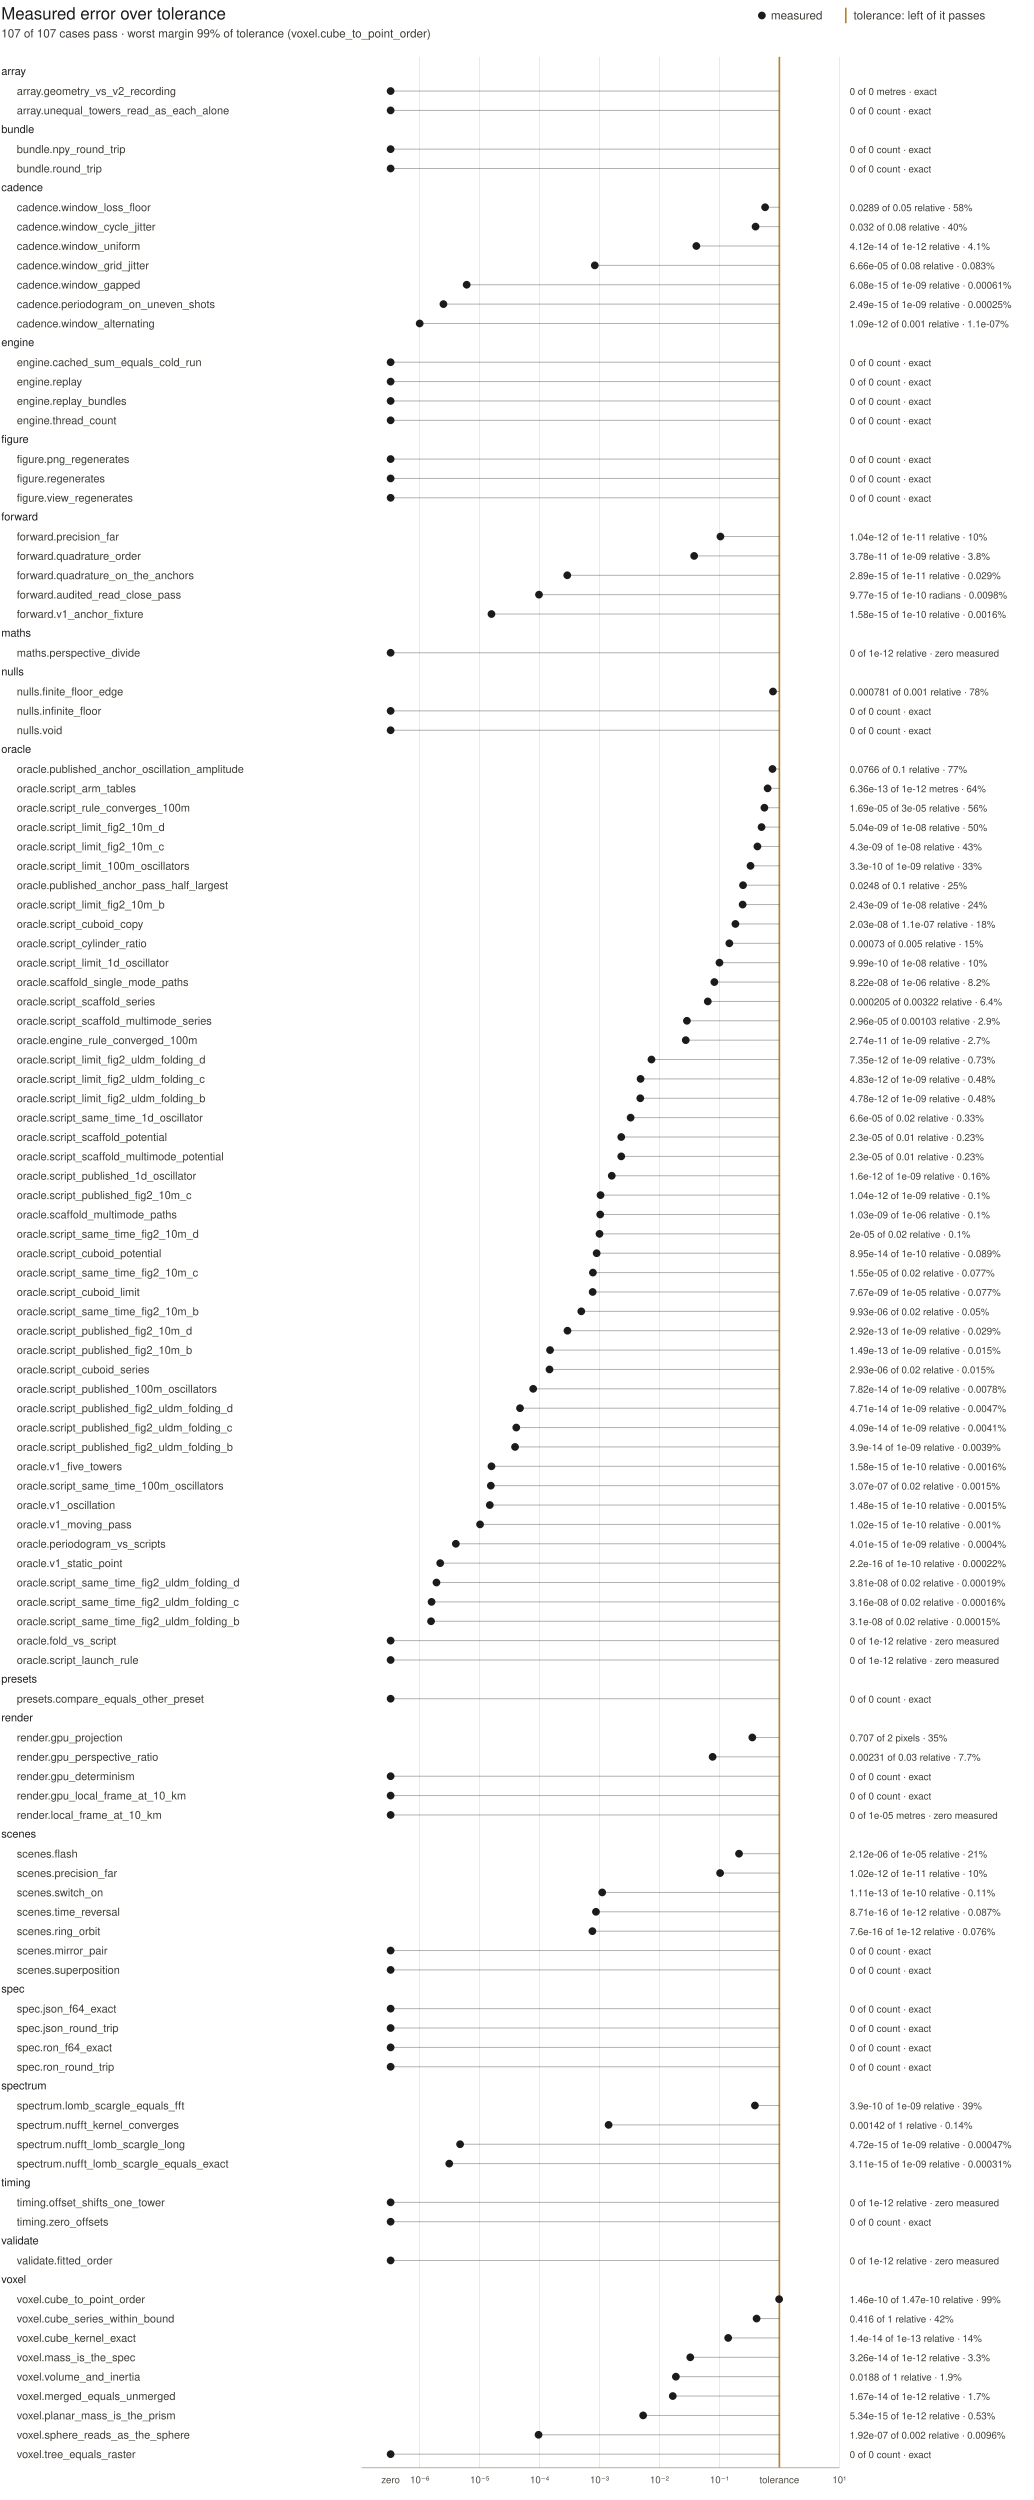
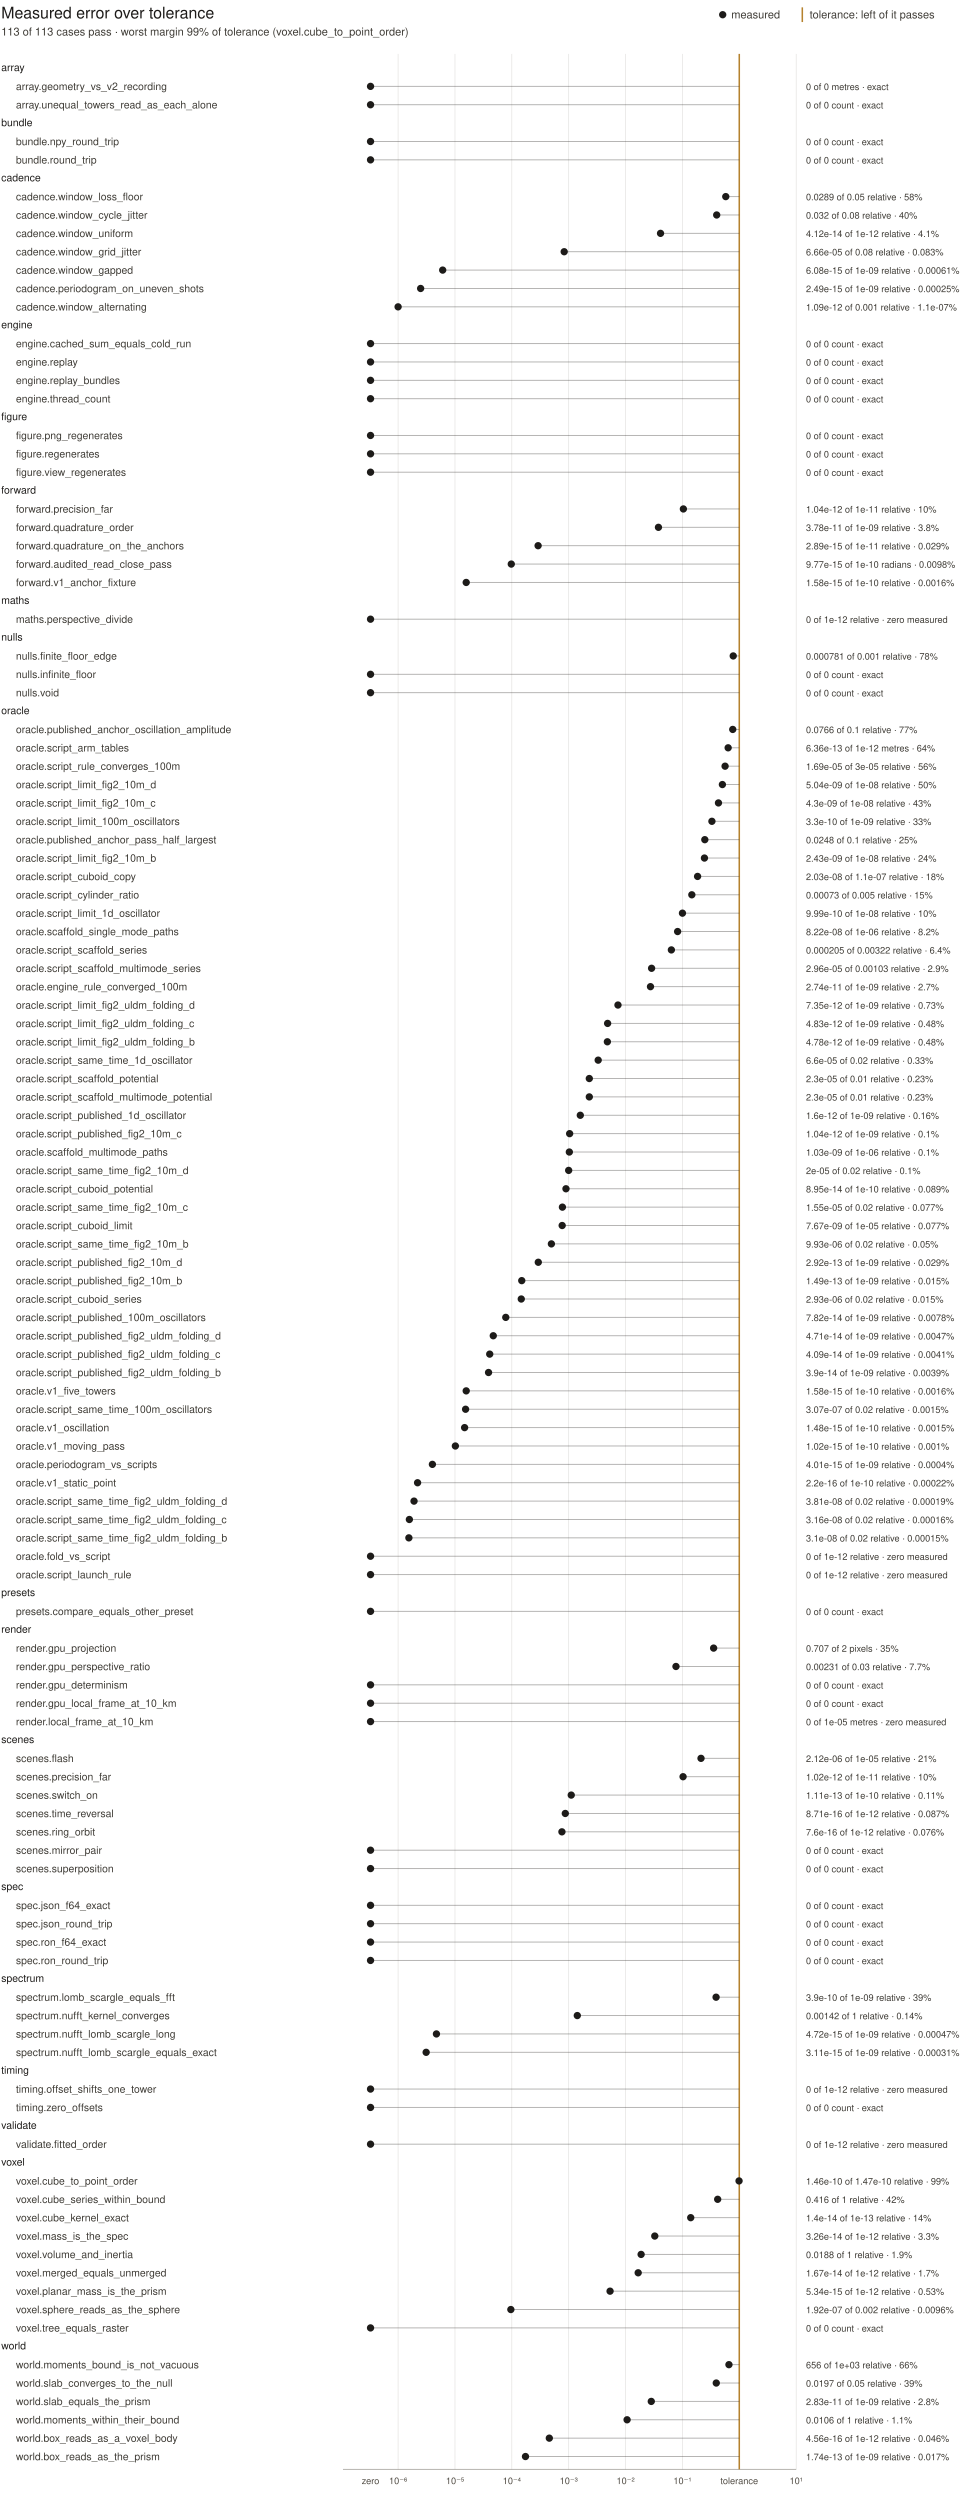
- <svg xmlns="http://www.w3.org/2000/svg" viewBox="0 0 1600 3872" width="1600" height="3872" role="img" aria-label="Each validation case's measured error as a fraction of its tolerance, on a log scale">
+ <svg xmlns="http://www.w3.org/2000/svg" viewBox="0 0 1600 4082" width="1600" height="4082" role="img" aria-label="Each validation case's measured error as a fraction of its tolerance, on a log scale">
  <style>.t{fill:#1d1b19;font-family:'Helvetica Neue',Helvetica,Arial,'Liberation Sans',Arimo,'Nimbus Sans','DejaVu Sans',sans-serif}.m{fill:#3d3a34}.w{fill:#4f4a42}.axis{stroke:#4f4a42;stroke-opacity:0.45;stroke-width:1.5;fill:none}.grid{stroke:#4f4a42;stroke-opacity:0.18;stroke-width:1}.dot{fill:#1d1b19}.ring{fill:none;stroke:#1d1b19;stroke-width:2}.line{stroke:#1d1b19;stroke-width:2;fill:none;stroke-linejoin:round}.thin{stroke:#1d1b19;stroke-opacity:0.35;stroke-width:1.5;fill:none}.tol{stroke:#b5822e;stroke-width:2.5;fill:none}.tolfill{fill:#b5822e}.dash{stroke:#b5822e;stroke-width:2;stroke-dasharray:6 5;fill:none}</style>
  <text class="t" x="2.0" y="30.0" font-size="26" font-weight="500" text-anchor="start">Measured error over tolerance</text>
-   <text class="t m" x="2.0" y="58.0" font-size="18" font-weight="400" text-anchor="start">107 of 107 cases pass · worst margin 99% of tolerance (voxel.cube_to_point_order)</text>
+   <text class="t m" x="2.0" y="58.0" font-size="18" font-weight="400" text-anchor="start">113 of 113 cases pass · worst margin 99% of tolerance (voxel.cube_to_point_order)</text>
  <circle class="dot" cx="1180" cy="24" r="6" />
  <text class="t m" x="1194.0" y="30.0" font-size="18" font-weight="400" text-anchor="start">measured</text>
  <line class="tol" x1="1310" y1="12" x2="1310" y2="36" />
  <text class="t m" x="1322.0" y="30.0" font-size="18" font-weight="400" text-anchor="start">tolerance: left of it passes</text>
-   <line class="grid" x1="650.0" y1="88" x2="650.0" y2="3822" />
-   <text class="t w" x="650.0" y="3846.0" font-size="15" font-weight="400" text-anchor="middle">10⁻⁶</text>
-   <line class="grid" x1="742.9" y1="88" x2="742.9" y2="3822" />
-   <text class="t w" x="742.9" y="3846.0" font-size="15" font-weight="400" text-anchor="middle">10⁻⁵</text>
-   <line class="grid" x1="835.7" y1="88" x2="835.7" y2="3822" />
-   <text class="t w" x="835.7" y="3846.0" font-size="15" font-weight="400" text-anchor="middle">10⁻⁴</text>
-   <line class="grid" x1="928.6" y1="88" x2="928.6" y2="3822" />
-   <text class="t w" x="928.6" y="3846.0" font-size="15" font-weight="400" text-anchor="middle">10⁻³</text>
-   <line class="grid" x1="1021.4" y1="88" x2="1021.4" y2="3822" />
-   <text class="t w" x="1021.4" y="3846.0" font-size="15" font-weight="400" text-anchor="middle">10⁻²</text>
-   <line class="grid" x1="1114.3" y1="88" x2="1114.3" y2="3822" />
-   <text class="t w" x="1114.3" y="3846.0" font-size="15" font-weight="400" text-anchor="middle">10⁻¹</text>
-   <line class="grid" x1="1207.1" y1="88" x2="1207.1" y2="3822" />
-   <text class="t w" x="1207.1" y="3846.0" font-size="15" font-weight="400" text-anchor="middle">tolerance</text>
-   <line class="grid" x1="1300.0" y1="88" x2="1300.0" y2="3822" />
-   <text class="t w" x="1300.0" y="3846.0" font-size="15" font-weight="400" text-anchor="middle">10¹</text>
-   <text class="t w" x="605.0" y="3846.0" font-size="15" font-weight="400" text-anchor="middle">zero</text>
-   <line class="axis" x1="560" y1="3822" x2="1300" y2="3822" />
-   <line class="tol" x1="1207.1" y1="88" x2="1207.1" y2="3822" />
+   <line class="grid" x1="650.0" y1="88" x2="650.0" y2="4032" />
+   <text class="t w" x="650.0" y="4056.0" font-size="15" font-weight="400" text-anchor="middle">10⁻⁶</text>
+   <line class="grid" x1="742.9" y1="88" x2="742.9" y2="4032" />
+   <text class="t w" x="742.9" y="4056.0" font-size="15" font-weight="400" text-anchor="middle">10⁻⁵</text>
+   <line class="grid" x1="835.7" y1="88" x2="835.7" y2="4032" />
+   <text class="t w" x="835.7" y="4056.0" font-size="15" font-weight="400" text-anchor="middle">10⁻⁴</text>
+   <line class="grid" x1="928.6" y1="88" x2="928.6" y2="4032" />
+   <text class="t w" x="928.6" y="4056.0" font-size="15" font-weight="400" text-anchor="middle">10⁻³</text>
+   <line class="grid" x1="1021.4" y1="88" x2="1021.4" y2="4032" />
+   <text class="t w" x="1021.4" y="4056.0" font-size="15" font-weight="400" text-anchor="middle">10⁻²</text>
+   <line class="grid" x1="1114.3" y1="88" x2="1114.3" y2="4032" />
+   <text class="t w" x="1114.3" y="4056.0" font-size="15" font-weight="400" text-anchor="middle">10⁻¹</text>
+   <line class="grid" x1="1207.1" y1="88" x2="1207.1" y2="4032" />
+   <text class="t w" x="1207.1" y="4056.0" font-size="15" font-weight="400" text-anchor="middle">tolerance</text>
+   <line class="grid" x1="1300.0" y1="88" x2="1300.0" y2="4032" />
+   <text class="t w" x="1300.0" y="4056.0" font-size="15" font-weight="400" text-anchor="middle">10¹</text>
+   <text class="t w" x="605.0" y="4056.0" font-size="15" font-weight="400" text-anchor="middle">zero</text>
+   <line class="axis" x1="560" y1="4032" x2="1300" y2="4032" />
+   <line class="tol" x1="1207.1" y1="88" x2="1207.1" y2="4032" />
  <text class="t" x="2.0" y="116.0" font-size="17" font-weight="500" text-anchor="start">array</text>
  <text class="t m" x="26.0" y="147.0" font-size="17" font-weight="400" text-anchor="start">array.geometry_vs_v2_recording</text>
  <line class="thin" x1="605.0" y1="141.0" x2="1207.1" y2="141.0" />
  <circle class="dot" cx="605.0" cy="141.0" r="6" />
  <text class="t m" x="1316.0" y="147.0" font-size="15" font-weight="400" text-anchor="start">0 of 0 metres · exact</text>
  <text class="t m" x="26.0" y="177.0" font-size="17" font-weight="400" text-anchor="start">array.unequal_towers_read_as_each_alone</text>
  <line class="thin" x1="605.0" y1="171.0" x2="1207.1" y2="171.0" />
  <circle class="dot" cx="605.0" cy="171.0" r="6" />
  <text class="t m" x="1316.0" y="177.0" font-size="15" font-weight="400" text-anchor="start">0 of 0 count · exact</text>
  <text class="t" x="2.0" y="206.0" font-size="17" font-weight="500" text-anchor="start">bundle</text>
  <text class="t m" x="26.0" y="237.0" font-size="17" font-weight="400" text-anchor="start">bundle.npy_round_trip</text>
  <line class="thin" x1="605.0" y1="231.0" x2="1207.1" y2="231.0" />
  <circle class="dot" cx="605.0" cy="231.0" r="6" />
  <text class="t m" x="1316.0" y="237.0" font-size="15" font-weight="400" text-anchor="start">0 of 0 count · exact</text>
  <text class="t m" x="26.0" y="267.0" font-size="17" font-weight="400" text-anchor="start">bundle.round_trip</text>
  <line class="thin" x1="605.0" y1="261.0" x2="1207.1" y2="261.0" />
  <circle class="dot" cx="605.0" cy="261.0" r="6" />
  <text class="t m" x="1316.0" y="267.0" font-size="15" font-weight="400" text-anchor="start">0 of 0 count · exact</text>
  <text class="t" x="2.0" y="296.0" font-size="17" font-weight="500" text-anchor="start">cadence</text>
  <text class="t m" x="26.0" y="327.0" font-size="17" font-weight="400" text-anchor="start">cadence.window_loss_floor</text>
  <line class="thin" x1="1185.0" y1="321.0" x2="1207.1" y2="321.0" />
  <circle class="dot" cx="1185.0" cy="321.0" r="6" />
  <text class="t m" x="1316.0" y="327.0" font-size="15" font-weight="400" text-anchor="start">0.0289 of 0.05 relative · 58%</text>
  <text class="t m" x="26.0" y="357.0" font-size="17" font-weight="400" text-anchor="start">cadence.window_cycle_jitter</text>
  <line class="thin" x1="1170.2" y1="351.0" x2="1207.1" y2="351.0" />
  <circle class="dot" cx="1170.2" cy="351.0" r="6" />
  <text class="t m" x="1316.0" y="357.0" font-size="15" font-weight="400" text-anchor="start">0.032 of 0.08 relative · 40%</text>
  <text class="t m" x="26.0" y="387.0" font-size="17" font-weight="400" text-anchor="start">cadence.window_uniform</text>
  <line class="thin" x1="1078.5" y1="381.0" x2="1207.1" y2="381.0" />
  <circle class="dot" cx="1078.5" cy="381.0" r="6" />
  <text class="t m" x="1316.0" y="387.0" font-size="15" font-weight="400" text-anchor="start">4.12e-14 of 1e-12 relative · 4.1%</text>
  <text class="t m" x="26.0" y="417.0" font-size="17" font-weight="400" text-anchor="start">cadence.window_grid_jitter</text>
  <line class="thin" x1="921.2" y1="411.0" x2="1207.1" y2="411.0" />
  <circle class="dot" cx="921.2" cy="411.0" r="6" />
  <text class="t m" x="1316.0" y="417.0" font-size="15" font-weight="400" text-anchor="start">6.66e-05 of 0.08 relative · 0.083%</text>
  <text class="t m" x="26.0" y="447.0" font-size="17" font-weight="400" text-anchor="start">cadence.window_gapped</text>
  <line class="thin" x1="722.8" y1="441.0" x2="1207.1" y2="441.0" />
  <circle class="dot" cx="722.8" cy="441.0" r="6" />
  <text class="t m" x="1316.0" y="447.0" font-size="15" font-weight="400" text-anchor="start">6.08e-15 of 1e-09 relative · 0.00061%</text>
  <text class="t m" x="26.0" y="477.0" font-size="17" font-weight="400" text-anchor="start">cadence.periodogram_on_uneven_shots</text>
  <line class="thin" x1="686.8" y1="471.0" x2="1207.1" y2="471.0" />
  <circle class="dot" cx="686.8" cy="471.0" r="6" />
  <text class="t m" x="1316.0" y="477.0" font-size="15" font-weight="400" text-anchor="start">2.49e-15 of 1e-09 relative · 0.00025%</text>
  <text class="t m" x="26.0" y="507.0" font-size="17" font-weight="400" text-anchor="start">cadence.window_alternating</text>
  <line class="thin" x1="650.0" y1="501.0" x2="1207.1" y2="501.0" />
  <circle class="dot" cx="650.0" cy="501.0" r="6" />
  <text class="t m" x="1316.0" y="507.0" font-size="15" font-weight="400" text-anchor="start">1.09e-12 of 0.001 relative · 1.1e-07%</text>
  <text class="t" x="2.0" y="536.0" font-size="17" font-weight="500" text-anchor="start">engine</text>
  <text class="t m" x="26.0" y="567.0" font-size="17" font-weight="400" text-anchor="start">engine.cached_sum_equals_cold_run</text>
  <line class="thin" x1="605.0" y1="561.0" x2="1207.1" y2="561.0" />
  <circle class="dot" cx="605.0" cy="561.0" r="6" />
  <text class="t m" x="1316.0" y="567.0" font-size="15" font-weight="400" text-anchor="start">0 of 0 count · exact</text>
  <text class="t m" x="26.0" y="597.0" font-size="17" font-weight="400" text-anchor="start">engine.replay</text>
  <line class="thin" x1="605.0" y1="591.0" x2="1207.1" y2="591.0" />
  <circle class="dot" cx="605.0" cy="591.0" r="6" />
  <text class="t m" x="1316.0" y="597.0" font-size="15" font-weight="400" text-anchor="start">0 of 0 count · exact</text>
  <text class="t m" x="26.0" y="627.0" font-size="17" font-weight="400" text-anchor="start">engine.replay_bundles</text>
  <line class="thin" x1="605.0" y1="621.0" x2="1207.1" y2="621.0" />
  <circle class="dot" cx="605.0" cy="621.0" r="6" />
  <text class="t m" x="1316.0" y="627.0" font-size="15" font-weight="400" text-anchor="start">0 of 0 count · exact</text>
  <text class="t m" x="26.0" y="657.0" font-size="17" font-weight="400" text-anchor="start">engine.thread_count</text>
  <line class="thin" x1="605.0" y1="651.0" x2="1207.1" y2="651.0" />
  <circle class="dot" cx="605.0" cy="651.0" r="6" />
  <text class="t m" x="1316.0" y="657.0" font-size="15" font-weight="400" text-anchor="start">0 of 0 count · exact</text>
  <text class="t" x="2.0" y="686.0" font-size="17" font-weight="500" text-anchor="start">figure</text>
  <text class="t m" x="26.0" y="717.0" font-size="17" font-weight="400" text-anchor="start">figure.png_regenerates</text>
  <line class="thin" x1="605.0" y1="711.0" x2="1207.1" y2="711.0" />
  <circle class="dot" cx="605.0" cy="711.0" r="6" />
  <text class="t m" x="1316.0" y="717.0" font-size="15" font-weight="400" text-anchor="start">0 of 0 count · exact</text>
  <text class="t m" x="26.0" y="747.0" font-size="17" font-weight="400" text-anchor="start">figure.regenerates</text>
  <line class="thin" x1="605.0" y1="741.0" x2="1207.1" y2="741.0" />
  <circle class="dot" cx="605.0" cy="741.0" r="6" />
  <text class="t m" x="1316.0" y="747.0" font-size="15" font-weight="400" text-anchor="start">0 of 0 count · exact</text>
  <text class="t m" x="26.0" y="777.0" font-size="17" font-weight="400" text-anchor="start">figure.view_regenerates</text>
  <line class="thin" x1="605.0" y1="771.0" x2="1207.1" y2="771.0" />
  <circle class="dot" cx="605.0" cy="771.0" r="6" />
  <text class="t m" x="1316.0" y="777.0" font-size="15" font-weight="400" text-anchor="start">0 of 0 count · exact</text>
  <text class="t" x="2.0" y="806.0" font-size="17" font-weight="500" text-anchor="start">forward</text>
  <text class="t m" x="26.0" y="837.0" font-size="17" font-weight="400" text-anchor="start">forward.precision_far</text>
  <line class="thin" x1="1115.8" y1="831.0" x2="1207.1" y2="831.0" />
  <circle class="dot" cx="1115.8" cy="831.0" r="6" />
  <text class="t m" x="1316.0" y="837.0" font-size="15" font-weight="400" text-anchor="start">1.04e-12 of 1e-11 relative · 10%</text>
  <text class="t m" x="26.0" y="867.0" font-size="17" font-weight="400" text-anchor="start">forward.quadrature_order</text>
  <line class="thin" x1="1075.1" y1="861.0" x2="1207.1" y2="861.0" />
  <circle class="dot" cx="1075.1" cy="861.0" r="6" />
  <text class="t m" x="1316.0" y="867.0" font-size="15" font-weight="400" text-anchor="start">3.78e-11 of 1e-09 relative · 3.8%</text>
  <text class="t m" x="26.0" y="897.0" font-size="17" font-weight="400" text-anchor="start">forward.quadrature_on_the_anchors</text>
  <line class="thin" x1="878.6" y1="891.0" x2="1207.1" y2="891.0" />
  <circle class="dot" cx="878.6" cy="891.0" r="6" />
  <text class="t m" x="1316.0" y="897.0" font-size="15" font-weight="400" text-anchor="start">2.89e-15 of 1e-11 relative · 0.029%</text>
  <text class="t m" x="26.0" y="927.0" font-size="17" font-weight="400" text-anchor="start">forward.audited_read_close_pass</text>
  <line class="thin" x1="834.8" y1="921.0" x2="1207.1" y2="921.0" />
  <circle class="dot" cx="834.8" cy="921.0" r="6" />
  <text class="t m" x="1316.0" y="927.0" font-size="15" font-weight="400" text-anchor="start">9.77e-15 of 1e-10 radians · 0.0098%</text>
  <text class="t m" x="26.0" y="957.0" font-size="17" font-weight="400" text-anchor="start">forward.v1_anchor_fixture</text>
  <line class="thin" x1="761.2" y1="951.0" x2="1207.1" y2="951.0" />
  <circle class="dot" cx="761.2" cy="951.0" r="6" />
  <text class="t m" x="1316.0" y="957.0" font-size="15" font-weight="400" text-anchor="start">1.58e-15 of 1e-10 relative · 0.0016%</text>
  <text class="t" x="2.0" y="986.0" font-size="17" font-weight="500" text-anchor="start">maths</text>
  <text class="t m" x="26.0" y="1017.0" font-size="17" font-weight="400" text-anchor="start">maths.perspective_divide</text>
  <line class="thin" x1="605.0" y1="1011.0" x2="1207.1" y2="1011.0" />
  <circle class="dot" cx="605.0" cy="1011.0" r="6" />
  <text class="t m" x="1316.0" y="1017.0" font-size="15" font-weight="400" text-anchor="start">0 of 1e-12 relative · zero measured</text>
  <text class="t" x="2.0" y="1046.0" font-size="17" font-weight="500" text-anchor="start">nulls</text>
  <text class="t m" x="26.0" y="1077.0" font-size="17" font-weight="400" text-anchor="start">nulls.finite_floor_edge</text>
  <line class="thin" x1="1197.2" y1="1071.0" x2="1207.1" y2="1071.0" />
  <circle class="dot" cx="1197.2" cy="1071.0" r="6" />
  <text class="t m" x="1316.0" y="1077.0" font-size="15" font-weight="400" text-anchor="start">0.000781 of 0.001 relative · 78%</text>
  <text class="t m" x="26.0" y="1107.0" font-size="17" font-weight="400" text-anchor="start">nulls.infinite_floor</text>
  <line class="thin" x1="605.0" y1="1101.0" x2="1207.1" y2="1101.0" />
  <circle class="dot" cx="605.0" cy="1101.0" r="6" />
  <text class="t m" x="1316.0" y="1107.0" font-size="15" font-weight="400" text-anchor="start">0 of 0 count · exact</text>
  <text class="t m" x="26.0" y="1137.0" font-size="17" font-weight="400" text-anchor="start">nulls.void</text>
  <line class="thin" x1="605.0" y1="1131.0" x2="1207.1" y2="1131.0" />
  <circle class="dot" cx="605.0" cy="1131.0" r="6" />
  <text class="t m" x="1316.0" y="1137.0" font-size="15" font-weight="400" text-anchor="start">0 of 0 count · exact</text>
  <text class="t" x="2.0" y="1166.0" font-size="17" font-weight="500" text-anchor="start">oracle</text>
  <text class="t m" x="26.0" y="1197.0" font-size="17" font-weight="400" text-anchor="start">oracle.published_anchor_oscillation_amplitude</text>
  <line class="thin" x1="1196.4" y1="1191.0" x2="1207.1" y2="1191.0" />
  <circle class="dot" cx="1196.4" cy="1191.0" r="6" />
  <text class="t m" x="1316.0" y="1197.0" font-size="15" font-weight="400" text-anchor="start">0.0766 of 0.1 relative · 77%</text>
  <text class="t m" x="26.0" y="1227.0" font-size="17" font-weight="400" text-anchor="start">oracle.script_arm_tables</text>
  <line class="thin" x1="1188.9" y1="1221.0" x2="1207.1" y2="1221.0" />
  <circle class="dot" cx="1188.9" cy="1221.0" r="6" />
  <text class="t m" x="1316.0" y="1227.0" font-size="15" font-weight="400" text-anchor="start">6.36e-13 of 1e-12 metres · 64%</text>
  <text class="t m" x="26.0" y="1257.0" font-size="17" font-weight="400" text-anchor="start">oracle.script_rule_converges_100m</text>
  <line class="thin" x1="1183.9" y1="1251.0" x2="1207.1" y2="1251.0" />
  <circle class="dot" cx="1183.9" cy="1251.0" r="6" />
  <text class="t m" x="1316.0" y="1257.0" font-size="15" font-weight="400" text-anchor="start">1.69e-05 of 3e-05 relative · 56%</text>
  <text class="t m" x="26.0" y="1287.0" font-size="17" font-weight="400" text-anchor="start">oracle.script_limit_fig2_10m_d</text>
  <line class="thin" x1="1179.5" y1="1281.0" x2="1207.1" y2="1281.0" />
  <circle class="dot" cx="1179.5" cy="1281.0" r="6" />
  <text class="t m" x="1316.0" y="1287.0" font-size="15" font-weight="400" text-anchor="start">5.04e-09 of 1e-08 relative · 50%</text>
  <text class="t m" x="26.0" y="1317.0" font-size="17" font-weight="400" text-anchor="start">oracle.script_limit_fig2_10m_c</text>
  <line class="thin" x1="1173.1" y1="1311.0" x2="1207.1" y2="1311.0" />
  <circle class="dot" cx="1173.1" cy="1311.0" r="6" />
  <text class="t m" x="1316.0" y="1317.0" font-size="15" font-weight="400" text-anchor="start">4.3e-09 of 1e-08 relative · 43%</text>
  <text class="t m" x="26.0" y="1347.0" font-size="17" font-weight="400" text-anchor="start">oracle.script_limit_100m_oscillators</text>
  <line class="thin" x1="1162.4" y1="1341.0" x2="1207.1" y2="1341.0" />
  <circle class="dot" cx="1162.4" cy="1341.0" r="6" />
  <text class="t m" x="1316.0" y="1347.0" font-size="15" font-weight="400" text-anchor="start">3.3e-10 of 1e-09 relative · 33%</text>
  <text class="t m" x="26.0" y="1377.0" font-size="17" font-weight="400" text-anchor="start">oracle.published_anchor_pass_half_largest</text>
  <line class="thin" x1="1150.8" y1="1371.0" x2="1207.1" y2="1371.0" />
  <circle class="dot" cx="1150.8" cy="1371.0" r="6" />
  <text class="t m" x="1316.0" y="1377.0" font-size="15" font-weight="400" text-anchor="start">0.0248 of 0.1 relative · 25%</text>
  <text class="t m" x="26.0" y="1407.0" font-size="17" font-weight="400" text-anchor="start">oracle.script_limit_fig2_10m_b</text>
  <line class="thin" x1="1150.2" y1="1401.0" x2="1207.1" y2="1401.0" />
  <circle class="dot" cx="1150.2" cy="1401.0" r="6" />
  <text class="t m" x="1316.0" y="1407.0" font-size="15" font-weight="400" text-anchor="start">2.43e-09 of 1e-08 relative · 24%</text>
  <text class="t m" x="26.0" y="1437.0" font-size="17" font-weight="400" text-anchor="start">oracle.script_cuboid_copy</text>
  <line class="thin" x1="1139.0" y1="1431.0" x2="1207.1" y2="1431.0" />
  <circle class="dot" cx="1139.0" cy="1431.0" r="6" />
  <text class="t m" x="1316.0" y="1437.0" font-size="15" font-weight="400" text-anchor="start">2.03e-08 of 1.1e-07 relative · 18%</text>
  <text class="t m" x="26.0" y="1467.0" font-size="17" font-weight="400" text-anchor="start">oracle.script_cylinder_ratio</text>
  <line class="thin" x1="1129.6" y1="1461.0" x2="1207.1" y2="1461.0" />
  <circle class="dot" cx="1129.6" cy="1461.0" r="6" />
  <text class="t m" x="1316.0" y="1467.0" font-size="15" font-weight="400" text-anchor="start">0.00073 of 0.005 relative · 15%</text>
  <text class="t m" x="26.0" y="1497.0" font-size="17" font-weight="400" text-anchor="start">oracle.script_limit_1d_oscillator</text>
  <line class="thin" x1="1114.3" y1="1491.0" x2="1207.1" y2="1491.0" />
  <circle class="dot" cx="1114.3" cy="1491.0" r="6" />
  <text class="t m" x="1316.0" y="1497.0" font-size="15" font-weight="400" text-anchor="start">9.99e-10 of 1e-08 relative · 10%</text>
  <text class="t m" x="26.0" y="1527.0" font-size="17" font-weight="400" text-anchor="start">oracle.scaffold_single_mode_paths</text>
  <line class="thin" x1="1106.4" y1="1521.0" x2="1207.1" y2="1521.0" />
  <circle class="dot" cx="1106.4" cy="1521.0" r="6" />
  <text class="t m" x="1316.0" y="1527.0" font-size="15" font-weight="400" text-anchor="start">8.22e-08 of 1e-06 relative · 8.2%</text>
  <text class="t m" x="26.0" y="1557.0" font-size="17" font-weight="400" text-anchor="start">oracle.script_scaffold_series</text>
  <line class="thin" x1="1096.2" y1="1551.0" x2="1207.1" y2="1551.0" />
  <circle class="dot" cx="1096.2" cy="1551.0" r="6" />
  <text class="t m" x="1316.0" y="1557.0" font-size="15" font-weight="400" text-anchor="start">0.000205 of 0.00322 relative · 6.4%</text>
  <text class="t m" x="26.0" y="1587.0" font-size="17" font-weight="400" text-anchor="start">oracle.script_scaffold_multimode_series</text>
  <line class="thin" x1="1063.9" y1="1581.0" x2="1207.1" y2="1581.0" />
  <circle class="dot" cx="1063.9" cy="1581.0" r="6" />
  <text class="t m" x="1316.0" y="1587.0" font-size="15" font-weight="400" text-anchor="start">2.96e-05 of 0.00103 relative · 2.9%</text>
  <text class="t m" x="26.0" y="1617.0" font-size="17" font-weight="400" text-anchor="start">oracle.engine_rule_converged_100m</text>
  <line class="thin" x1="1062.1" y1="1611.0" x2="1207.1" y2="1611.0" />
  <circle class="dot" cx="1062.1" cy="1611.0" r="6" />
  <text class="t m" x="1316.0" y="1617.0" font-size="15" font-weight="400" text-anchor="start">2.74e-11 of 1e-09 relative · 2.7%</text>
  <text class="t m" x="26.0" y="1647.0" font-size="17" font-weight="400" text-anchor="start">oracle.script_limit_fig2_uldm_folding_d</text>
  <line class="thin" x1="1009.0" y1="1641.0" x2="1207.1" y2="1641.0" />
  <circle class="dot" cx="1009.0" cy="1641.0" r="6" />
  <text class="t m" x="1316.0" y="1647.0" font-size="15" font-weight="400" text-anchor="start">7.35e-12 of 1e-09 relative · 0.73%</text>
  <text class="t m" x="26.0" y="1677.0" font-size="17" font-weight="400" text-anchor="start">oracle.script_limit_fig2_uldm_folding_c</text>
  <line class="thin" x1="992.1" y1="1671.0" x2="1207.1" y2="1671.0" />
  <circle class="dot" cx="992.1" cy="1671.0" r="6" />
  <text class="t m" x="1316.0" y="1677.0" font-size="15" font-weight="400" text-anchor="start">4.83e-12 of 1e-09 relative · 0.48%</text>
  <text class="t m" x="26.0" y="1707.0" font-size="17" font-weight="400" text-anchor="start">oracle.script_limit_fig2_uldm_folding_b</text>
  <line class="thin" x1="991.7" y1="1701.0" x2="1207.1" y2="1701.0" />
  <circle class="dot" cx="991.7" cy="1701.0" r="6" />
  <text class="t m" x="1316.0" y="1707.0" font-size="15" font-weight="400" text-anchor="start">4.78e-12 of 1e-09 relative · 0.48%</text>
  <text class="t m" x="26.0" y="1737.0" font-size="17" font-weight="400" text-anchor="start">oracle.script_same_time_1d_oscillator</text>
  <line class="thin" x1="976.7" y1="1731.0" x2="1207.1" y2="1731.0" />
  <circle class="dot" cx="976.7" cy="1731.0" r="6" />
  <text class="t m" x="1316.0" y="1737.0" font-size="15" font-weight="400" text-anchor="start">6.6e-05 of 0.02 relative · 0.33%</text>
  <text class="t m" x="26.0" y="1767.0" font-size="17" font-weight="400" text-anchor="start">oracle.script_scaffold_potential</text>
  <line class="thin" x1="962.2" y1="1761.0" x2="1207.1" y2="1761.0" />
  <circle class="dot" cx="962.2" cy="1761.0" r="6" />
  <text class="t m" x="1316.0" y="1767.0" font-size="15" font-weight="400" text-anchor="start">2.3e-05 of 0.01 relative · 0.23%</text>
  <text class="t m" x="26.0" y="1797.0" font-size="17" font-weight="400" text-anchor="start">oracle.script_scaffold_multimode_potential</text>
  <line class="thin" x1="962.2" y1="1791.0" x2="1207.1" y2="1791.0" />
  <circle class="dot" cx="962.2" cy="1791.0" r="6" />
  <text class="t m" x="1316.0" y="1797.0" font-size="15" font-weight="400" text-anchor="start">2.3e-05 of 0.01 relative · 0.23%</text>
  <text class="t m" x="26.0" y="1827.0" font-size="17" font-weight="400" text-anchor="start">oracle.script_published_1d_oscillator</text>
  <line class="thin" x1="947.5" y1="1821.0" x2="1207.1" y2="1821.0" />
  <circle class="dot" cx="947.5" cy="1821.0" r="6" />
  <text class="t m" x="1316.0" y="1827.0" font-size="15" font-weight="400" text-anchor="start">1.6e-12 of 1e-09 relative · 0.16%</text>
  <text class="t m" x="26.0" y="1857.0" font-size="17" font-weight="400" text-anchor="start">oracle.script_published_fig2_10m_c</text>
  <line class="thin" x1="930.1" y1="1851.0" x2="1207.1" y2="1851.0" />
  <circle class="dot" cx="930.1" cy="1851.0" r="6" />
  <text class="t m" x="1316.0" y="1857.0" font-size="15" font-weight="400" text-anchor="start">1.04e-12 of 1e-09 relative · 0.1%</text>
  <text class="t m" x="26.0" y="1887.0" font-size="17" font-weight="400" text-anchor="start">oracle.scaffold_multimode_paths</text>
  <line class="thin" x1="929.6" y1="1881.0" x2="1207.1" y2="1881.0" />
  <circle class="dot" cx="929.6" cy="1881.0" r="6" />
  <text class="t m" x="1316.0" y="1887.0" font-size="15" font-weight="400" text-anchor="start">1.03e-09 of 1e-06 relative · 0.1%</text>
  <text class="t m" x="26.0" y="1917.0" font-size="17" font-weight="400" text-anchor="start">oracle.script_same_time_fig2_10m_d</text>
  <line class="thin" x1="928.5" y1="1911.0" x2="1207.1" y2="1911.0" />
  <circle class="dot" cx="928.5" cy="1911.0" r="6" />
  <text class="t m" x="1316.0" y="1917.0" font-size="15" font-weight="400" text-anchor="start">2e-05 of 0.02 relative · 0.1%</text>
  <text class="t m" x="26.0" y="1947.0" font-size="17" font-weight="400" text-anchor="start">oracle.script_cuboid_potential</text>
  <line class="thin" x1="924.1" y1="1941.0" x2="1207.1" y2="1941.0" />
  <circle class="dot" cx="924.1" cy="1941.0" r="6" />
  <text class="t m" x="1316.0" y="1947.0" font-size="15" font-weight="400" text-anchor="start">8.95e-14 of 1e-10 relative · 0.089%</text>
  <text class="t m" x="26.0" y="1977.0" font-size="17" font-weight="400" text-anchor="start">oracle.script_same_time_fig2_10m_c</text>
  <line class="thin" x1="918.3" y1="1971.0" x2="1207.1" y2="1971.0" />
  <circle class="dot" cx="918.3" cy="1971.0" r="6" />
  <text class="t m" x="1316.0" y="1977.0" font-size="15" font-weight="400" text-anchor="start">1.55e-05 of 0.02 relative · 0.077%</text>
  <text class="t m" x="26.0" y="2007.0" font-size="17" font-weight="400" text-anchor="start">oracle.script_cuboid_limit</text>
  <line class="thin" x1="917.9" y1="2001.0" x2="1207.1" y2="2001.0" />
  <circle class="dot" cx="917.9" cy="2001.0" r="6" />
  <text class="t m" x="1316.0" y="2007.0" font-size="15" font-weight="400" text-anchor="start">7.67e-09 of 1e-05 relative · 0.077%</text>
  <text class="t m" x="26.0" y="2037.0" font-size="17" font-weight="400" text-anchor="start">oracle.script_same_time_fig2_10m_b</text>
  <line class="thin" x1="900.3" y1="2031.0" x2="1207.1" y2="2031.0" />
  <circle class="dot" cx="900.3" cy="2031.0" r="6" />
  <text class="t m" x="1316.0" y="2037.0" font-size="15" font-weight="400" text-anchor="start">9.93e-06 of 0.02 relative · 0.05%</text>
  <text class="t m" x="26.0" y="2067.0" font-size="17" font-weight="400" text-anchor="start">oracle.script_published_fig2_10m_d</text>
  <line class="thin" x1="878.9" y1="2061.0" x2="1207.1" y2="2061.0" />
  <circle class="dot" cx="878.9" cy="2061.0" r="6" />
  <text class="t m" x="1316.0" y="2067.0" font-size="15" font-weight="400" text-anchor="start">2.92e-13 of 1e-09 relative · 0.029%</text>
  <text class="t m" x="26.0" y="2097.0" font-size="17" font-weight="400" text-anchor="start">oracle.script_published_fig2_10m_b</text>
  <line class="thin" x1="851.9" y1="2091.0" x2="1207.1" y2="2091.0" />
  <circle class="dot" cx="851.9" cy="2091.0" r="6" />
  <text class="t m" x="1316.0" y="2097.0" font-size="15" font-weight="400" text-anchor="start">1.49e-13 of 1e-09 relative · 0.015%</text>
  <text class="t m" x="26.0" y="2127.0" font-size="17" font-weight="400" text-anchor="start">oracle.script_cuboid_series</text>
  <line class="thin" x1="851.1" y1="2121.0" x2="1207.1" y2="2121.0" />
  <circle class="dot" cx="851.1" cy="2121.0" r="6" />
  <text class="t m" x="1316.0" y="2127.0" font-size="15" font-weight="400" text-anchor="start">2.93e-06 of 0.02 relative · 0.015%</text>
  <text class="t m" x="26.0" y="2157.0" font-size="17" font-weight="400" text-anchor="start">oracle.script_published_100m_oscillators</text>
  <line class="thin" x1="825.8" y1="2151.0" x2="1207.1" y2="2151.0" />
  <circle class="dot" cx="825.8" cy="2151.0" r="6" />
  <text class="t m" x="1316.0" y="2157.0" font-size="15" font-weight="400" text-anchor="start">7.82e-14 of 1e-09 relative · 0.0078%</text>
  <text class="t m" x="26.0" y="2187.0" font-size="17" font-weight="400" text-anchor="start">oracle.script_published_fig2_uldm_folding_d</text>
  <line class="thin" x1="805.4" y1="2181.0" x2="1207.1" y2="2181.0" />
  <circle class="dot" cx="805.4" cy="2181.0" r="6" />
  <text class="t m" x="1316.0" y="2187.0" font-size="15" font-weight="400" text-anchor="start">4.71e-14 of 1e-09 relative · 0.0047%</text>
  <text class="t m" x="26.0" y="2217.0" font-size="17" font-weight="400" text-anchor="start">oracle.script_published_fig2_uldm_folding_c</text>
  <line class="thin" x1="799.6" y1="2211.0" x2="1207.1" y2="2211.0" />
  <circle class="dot" cx="799.6" cy="2211.0" r="6" />
  <text class="t m" x="1316.0" y="2217.0" font-size="15" font-weight="400" text-anchor="start">4.09e-14 of 1e-09 relative · 0.0041%</text>
  <text class="t m" x="26.0" y="2247.0" font-size="17" font-weight="400" text-anchor="start">oracle.script_published_fig2_uldm_folding_b</text>
  <line class="thin" x1="797.7" y1="2241.0" x2="1207.1" y2="2241.0" />
  <circle class="dot" cx="797.7" cy="2241.0" r="6" />
  <text class="t m" x="1316.0" y="2247.0" font-size="15" font-weight="400" text-anchor="start">3.9e-14 of 1e-09 relative · 0.0039%</text>
  <text class="t m" x="26.0" y="2277.0" font-size="17" font-weight="400" text-anchor="start">oracle.v1_five_towers</text>
  <line class="thin" x1="761.2" y1="2271.0" x2="1207.1" y2="2271.0" />
  <circle class="dot" cx="761.2" cy="2271.0" r="6" />
  <text class="t m" x="1316.0" y="2277.0" font-size="15" font-weight="400" text-anchor="start">1.58e-15 of 1e-10 relative · 0.0016%</text>
  <text class="t m" x="26.0" y="2307.0" font-size="17" font-weight="400" text-anchor="start">oracle.script_same_time_100m_oscillators</text>
  <line class="thin" x1="760.2" y1="2301.0" x2="1207.1" y2="2301.0" />
  <circle class="dot" cx="760.2" cy="2301.0" r="6" />
  <text class="t m" x="1316.0" y="2307.0" font-size="15" font-weight="400" text-anchor="start">3.07e-07 of 0.02 relative · 0.0015%</text>
  <text class="t m" x="26.0" y="2337.0" font-size="17" font-weight="400" text-anchor="start">oracle.v1_oscillation</text>
  <line class="thin" x1="758.6" y1="2331.0" x2="1207.1" y2="2331.0" />
  <circle class="dot" cx="758.6" cy="2331.0" r="6" />
  <text class="t m" x="1316.0" y="2337.0" font-size="15" font-weight="400" text-anchor="start">1.48e-15 of 1e-10 relative · 0.0015%</text>
  <text class="t m" x="26.0" y="2367.0" font-size="17" font-weight="400" text-anchor="start">oracle.v1_moving_pass</text>
  <line class="thin" x1="743.5" y1="2361.0" x2="1207.1" y2="2361.0" />
  <circle class="dot" cx="743.5" cy="2361.0" r="6" />
  <text class="t m" x="1316.0" y="2367.0" font-size="15" font-weight="400" text-anchor="start">1.02e-15 of 1e-10 relative · 0.001%</text>
  <text class="t m" x="26.0" y="2397.0" font-size="17" font-weight="400" text-anchor="start">oracle.periodogram_vs_scripts</text>
  <line class="thin" x1="706.0" y1="2391.0" x2="1207.1" y2="2391.0" />
  <circle class="dot" cx="706.0" cy="2391.0" r="6" />
  <text class="t m" x="1316.0" y="2397.0" font-size="15" font-weight="400" text-anchor="start">4.01e-15 of 1e-09 relative · 0.0004%</text>
  <text class="t m" x="26.0" y="2427.0" font-size="17" font-weight="400" text-anchor="start">oracle.v1_static_point</text>
  <line class="thin" x1="681.8" y1="2421.0" x2="1207.1" y2="2421.0" />
  <circle class="dot" cx="681.8" cy="2421.0" r="6" />
  <text class="t m" x="1316.0" y="2427.0" font-size="15" font-weight="400" text-anchor="start">2.2e-16 of 1e-10 relative · 0.00022%</text>
  <text class="t m" x="26.0" y="2457.0" font-size="17" font-weight="400" text-anchor="start">oracle.script_same_time_fig2_uldm_folding_d</text>
  <line class="thin" x1="676.0" y1="2451.0" x2="1207.1" y2="2451.0" />
  <circle class="dot" cx="676.0" cy="2451.0" r="6" />
  <text class="t m" x="1316.0" y="2457.0" font-size="15" font-weight="400" text-anchor="start">3.81e-08 of 0.02 relative · 0.00019%</text>
  <text class="t m" x="26.0" y="2487.0" font-size="17" font-weight="400" text-anchor="start">oracle.script_same_time_fig2_uldm_folding_c</text>
  <line class="thin" x1="668.4" y1="2481.0" x2="1207.1" y2="2481.0" />
  <circle class="dot" cx="668.4" cy="2481.0" r="6" />
  <text class="t m" x="1316.0" y="2487.0" font-size="15" font-weight="400" text-anchor="start">3.16e-08 of 0.02 relative · 0.00016%</text>
  <text class="t m" x="26.0" y="2517.0" font-size="17" font-weight="400" text-anchor="start">oracle.script_same_time_fig2_uldm_folding_b</text>
  <line class="thin" x1="667.6" y1="2511.0" x2="1207.1" y2="2511.0" />
  <circle class="dot" cx="667.6" cy="2511.0" r="6" />
  <text class="t m" x="1316.0" y="2517.0" font-size="15" font-weight="400" text-anchor="start">3.1e-08 of 0.02 relative · 0.00015%</text>
  <text class="t m" x="26.0" y="2547.0" font-size="17" font-weight="400" text-anchor="start">oracle.fold_vs_script</text>
  <line class="thin" x1="605.0" y1="2541.0" x2="1207.1" y2="2541.0" />
  <circle class="dot" cx="605.0" cy="2541.0" r="6" />
  <text class="t m" x="1316.0" y="2547.0" font-size="15" font-weight="400" text-anchor="start">0 of 1e-12 relative · zero measured</text>
  <text class="t m" x="26.0" y="2577.0" font-size="17" font-weight="400" text-anchor="start">oracle.script_launch_rule</text>
  <line class="thin" x1="605.0" y1="2571.0" x2="1207.1" y2="2571.0" />
  <circle class="dot" cx="605.0" cy="2571.0" r="6" />
  <text class="t m" x="1316.0" y="2577.0" font-size="15" font-weight="400" text-anchor="start">0 of 1e-12 relative · zero measured</text>
  <text class="t" x="2.0" y="2606.0" font-size="17" font-weight="500" text-anchor="start">presets</text>
  <text class="t m" x="26.0" y="2637.0" font-size="17" font-weight="400" text-anchor="start">presets.compare_equals_other_preset</text>
  <line class="thin" x1="605.0" y1="2631.0" x2="1207.1" y2="2631.0" />
  <circle class="dot" cx="605.0" cy="2631.0" r="6" />
  <text class="t m" x="1316.0" y="2637.0" font-size="15" font-weight="400" text-anchor="start">0 of 0 count · exact</text>
  <text class="t" x="2.0" y="2666.0" font-size="17" font-weight="500" text-anchor="start">render</text>
  <text class="t m" x="26.0" y="2697.0" font-size="17" font-weight="400" text-anchor="start">render.gpu_projection</text>
  <line class="thin" x1="1165.2" y1="2691.0" x2="1207.1" y2="2691.0" />
  <circle class="dot" cx="1165.2" cy="2691.0" r="6" />
  <text class="t m" x="1316.0" y="2697.0" font-size="15" font-weight="400" text-anchor="start">0.707 of 2 pixels · 35%</text>
  <text class="t m" x="26.0" y="2727.0" font-size="17" font-weight="400" text-anchor="start">render.gpu_perspective_ratio</text>
  <line class="thin" x1="1103.7" y1="2721.0" x2="1207.1" y2="2721.0" />
  <circle class="dot" cx="1103.7" cy="2721.0" r="6" />
  <text class="t m" x="1316.0" y="2727.0" font-size="15" font-weight="400" text-anchor="start">0.00231 of 0.03 relative · 7.7%</text>
  <text class="t m" x="26.0" y="2757.0" font-size="17" font-weight="400" text-anchor="start">render.gpu_determinism</text>
  <line class="thin" x1="605.0" y1="2751.0" x2="1207.1" y2="2751.0" />
  <circle class="dot" cx="605.0" cy="2751.0" r="6" />
  <text class="t m" x="1316.0" y="2757.0" font-size="15" font-weight="400" text-anchor="start">0 of 0 count · exact</text>
  <text class="t m" x="26.0" y="2787.0" font-size="17" font-weight="400" text-anchor="start">render.gpu_local_frame_at_10_km</text>
  <line class="thin" x1="605.0" y1="2781.0" x2="1207.1" y2="2781.0" />
  <circle class="dot" cx="605.0" cy="2781.0" r="6" />
  <text class="t m" x="1316.0" y="2787.0" font-size="15" font-weight="400" text-anchor="start">0 of 0 count · exact</text>
  <text class="t m" x="26.0" y="2817.0" font-size="17" font-weight="400" text-anchor="start">render.local_frame_at_10_km</text>
  <line class="thin" x1="605.0" y1="2811.0" x2="1207.1" y2="2811.0" />
  <circle class="dot" cx="605.0" cy="2811.0" r="6" />
  <text class="t m" x="1316.0" y="2817.0" font-size="15" font-weight="400" text-anchor="start">0 of 1e-05 metres · zero measured</text>
  <text class="t" x="2.0" y="2846.0" font-size="17" font-weight="500" text-anchor="start">scenes</text>
  <text class="t m" x="26.0" y="2877.0" font-size="17" font-weight="400" text-anchor="start">scenes.flash</text>
  <line class="thin" x1="1144.6" y1="2871.0" x2="1207.1" y2="2871.0" />
  <circle class="dot" cx="1144.6" cy="2871.0" r="6" />
  <text class="t m" x="1316.0" y="2877.0" font-size="15" font-weight="400" text-anchor="start">2.12e-06 of 1e-05 relative · 21%</text>
  <text class="t m" x="26.0" y="2907.0" font-size="17" font-weight="400" text-anchor="start">scenes.precision_far</text>
  <line class="thin" x1="1115.3" y1="2901.0" x2="1207.1" y2="2901.0" />
  <circle class="dot" cx="1115.3" cy="2901.0" r="6" />
  <text class="t m" x="1316.0" y="2907.0" font-size="15" font-weight="400" text-anchor="start">1.02e-12 of 1e-11 relative · 10%</text>
  <text class="t m" x="26.0" y="2937.0" font-size="17" font-weight="400" text-anchor="start">scenes.switch_on</text>
  <line class="thin" x1="932.7" y1="2931.0" x2="1207.1" y2="2931.0" />
  <circle class="dot" cx="932.7" cy="2931.0" r="6" />
  <text class="t m" x="1316.0" y="2937.0" font-size="15" font-weight="400" text-anchor="start">1.11e-13 of 1e-10 relative · 0.11%</text>
  <text class="t m" x="26.0" y="2967.0" font-size="17" font-weight="400" text-anchor="start">scenes.time_reversal</text>
  <line class="thin" x1="923.0" y1="2961.0" x2="1207.1" y2="2961.0" />
  <circle class="dot" cx="923.0" cy="2961.0" r="6" />
  <text class="t m" x="1316.0" y="2967.0" font-size="15" font-weight="400" text-anchor="start">8.71e-16 of 1e-12 relative · 0.087%</text>
  <text class="t m" x="26.0" y="2997.0" font-size="17" font-weight="400" text-anchor="start">scenes.ring_orbit</text>
  <line class="thin" x1="917.5" y1="2991.0" x2="1207.1" y2="2991.0" />
  <circle class="dot" cx="917.5" cy="2991.0" r="6" />
  <text class="t m" x="1316.0" y="2997.0" font-size="15" font-weight="400" text-anchor="start">7.6e-16 of 1e-12 relative · 0.076%</text>
  <text class="t m" x="26.0" y="3027.0" font-size="17" font-weight="400" text-anchor="start">scenes.mirror_pair</text>
  <line class="thin" x1="605.0" y1="3021.0" x2="1207.1" y2="3021.0" />
  <circle class="dot" cx="605.0" cy="3021.0" r="6" />
  <text class="t m" x="1316.0" y="3027.0" font-size="15" font-weight="400" text-anchor="start">0 of 0 count · exact</text>
  <text class="t m" x="26.0" y="3057.0" font-size="17" font-weight="400" text-anchor="start">scenes.superposition</text>
  <line class="thin" x1="605.0" y1="3051.0" x2="1207.1" y2="3051.0" />
  <circle class="dot" cx="605.0" cy="3051.0" r="6" />
  <text class="t m" x="1316.0" y="3057.0" font-size="15" font-weight="400" text-anchor="start">0 of 0 count · exact</text>
  <text class="t" x="2.0" y="3086.0" font-size="17" font-weight="500" text-anchor="start">spec</text>
  <text class="t m" x="26.0" y="3117.0" font-size="17" font-weight="400" text-anchor="start">spec.json_f64_exact</text>
  <line class="thin" x1="605.0" y1="3111.0" x2="1207.1" y2="3111.0" />
  <circle class="dot" cx="605.0" cy="3111.0" r="6" />
  <text class="t m" x="1316.0" y="3117.0" font-size="15" font-weight="400" text-anchor="start">0 of 0 count · exact</text>
  <text class="t m" x="26.0" y="3147.0" font-size="17" font-weight="400" text-anchor="start">spec.json_round_trip</text>
  <line class="thin" x1="605.0" y1="3141.0" x2="1207.1" y2="3141.0" />
  <circle class="dot" cx="605.0" cy="3141.0" r="6" />
  <text class="t m" x="1316.0" y="3147.0" font-size="15" font-weight="400" text-anchor="start">0 of 0 count · exact</text>
  <text class="t m" x="26.0" y="3177.0" font-size="17" font-weight="400" text-anchor="start">spec.ron_f64_exact</text>
  <line class="thin" x1="605.0" y1="3171.0" x2="1207.1" y2="3171.0" />
  <circle class="dot" cx="605.0" cy="3171.0" r="6" />
  <text class="t m" x="1316.0" y="3177.0" font-size="15" font-weight="400" text-anchor="start">0 of 0 count · exact</text>
  <text class="t m" x="26.0" y="3207.0" font-size="17" font-weight="400" text-anchor="start">spec.ron_round_trip</text>
  <line class="thin" x1="605.0" y1="3201.0" x2="1207.1" y2="3201.0" />
  <circle class="dot" cx="605.0" cy="3201.0" r="6" />
  <text class="t m" x="1316.0" y="3207.0" font-size="15" font-weight="400" text-anchor="start">0 of 0 count · exact</text>
  <text class="t" x="2.0" y="3236.0" font-size="17" font-weight="500" text-anchor="start">spectrum</text>
  <text class="t m" x="26.0" y="3267.0" font-size="17" font-weight="400" text-anchor="start">spectrum.lomb_scargle_equals_fft</text>
  <line class="thin" x1="1169.2" y1="3261.0" x2="1207.1" y2="3261.0" />
  <circle class="dot" cx="1169.2" cy="3261.0" r="6" />
  <text class="t m" x="1316.0" y="3267.0" font-size="15" font-weight="400" text-anchor="start">3.9e-10 of 1e-09 relative · 39%</text>
  <text class="t m" x="26.0" y="3297.0" font-size="17" font-weight="400" text-anchor="start">spectrum.nufft_kernel_converges</text>
  <line class="thin" x1="942.6" y1="3291.0" x2="1207.1" y2="3291.0" />
  <circle class="dot" cx="942.6" cy="3291.0" r="6" />
  <text class="t m" x="1316.0" y="3297.0" font-size="15" font-weight="400" text-anchor="start">0.00142 of 1 relative · 0.14%</text>
  <text class="t m" x="26.0" y="3327.0" font-size="17" font-weight="400" text-anchor="start">spectrum.nufft_lomb_scargle_long</text>
  <line class="thin" x1="712.6" y1="3321.0" x2="1207.1" y2="3321.0" />
  <circle class="dot" cx="712.6" cy="3321.0" r="6" />
  <text class="t m" x="1316.0" y="3327.0" font-size="15" font-weight="400" text-anchor="start">4.72e-15 of 1e-09 relative · 0.00047%</text>
  <text class="t m" x="26.0" y="3357.0" font-size="17" font-weight="400" text-anchor="start">spectrum.nufft_lomb_scargle_equals_exact</text>
  <line class="thin" x1="695.8" y1="3351.0" x2="1207.1" y2="3351.0" />
  <circle class="dot" cx="695.8" cy="3351.0" r="6" />
  <text class="t m" x="1316.0" y="3357.0" font-size="15" font-weight="400" text-anchor="start">3.11e-15 of 1e-09 relative · 0.00031%</text>
  <text class="t" x="2.0" y="3386.0" font-size="17" font-weight="500" text-anchor="start">timing</text>
  <text class="t m" x="26.0" y="3417.0" font-size="17" font-weight="400" text-anchor="start">timing.offset_shifts_one_tower</text>
  <line class="thin" x1="605.0" y1="3411.0" x2="1207.1" y2="3411.0" />
  <circle class="dot" cx="605.0" cy="3411.0" r="6" />
  <text class="t m" x="1316.0" y="3417.0" font-size="15" font-weight="400" text-anchor="start">0 of 1e-12 relative · zero measured</text>
  <text class="t m" x="26.0" y="3447.0" font-size="17" font-weight="400" text-anchor="start">timing.zero_offsets</text>
  <line class="thin" x1="605.0" y1="3441.0" x2="1207.1" y2="3441.0" />
  <circle class="dot" cx="605.0" cy="3441.0" r="6" />
  <text class="t m" x="1316.0" y="3447.0" font-size="15" font-weight="400" text-anchor="start">0 of 0 count · exact</text>
  <text class="t" x="2.0" y="3476.0" font-size="17" font-weight="500" text-anchor="start">validate</text>
  <text class="t m" x="26.0" y="3507.0" font-size="17" font-weight="400" text-anchor="start">validate.fitted_order</text>
  <line class="thin" x1="605.0" y1="3501.0" x2="1207.1" y2="3501.0" />
  <circle class="dot" cx="605.0" cy="3501.0" r="6" />
  <text class="t m" x="1316.0" y="3507.0" font-size="15" font-weight="400" text-anchor="start">0 of 1e-12 relative · zero measured</text>
  <text class="t" x="2.0" y="3536.0" font-size="17" font-weight="500" text-anchor="start">voxel</text>
  <text class="t m" x="26.0" y="3567.0" font-size="17" font-weight="400" text-anchor="start">voxel.cube_to_point_order</text>
  <line class="thin" x1="1206.7" y1="3561.0" x2="1207.1" y2="3561.0" />
  <circle class="dot" cx="1206.7" cy="3561.0" r="6" />
  <text class="t m" x="1316.0" y="3567.0" font-size="15" font-weight="400" text-anchor="start">1.46e-10 of 1.47e-10 relative · 99%</text>
  <text class="t m" x="26.0" y="3597.0" font-size="17" font-weight="400" text-anchor="start">voxel.cube_series_within_bound</text>
  <line class="thin" x1="1171.8" y1="3591.0" x2="1207.1" y2="3591.0" />
  <circle class="dot" cx="1171.8" cy="3591.0" r="6" />
  <text class="t m" x="1316.0" y="3597.0" font-size="15" font-weight="400" text-anchor="start">0.416 of 1 relative · 42%</text>
  <text class="t m" x="26.0" y="3627.0" font-size="17" font-weight="400" text-anchor="start">voxel.cube_kernel_exact</text>
  <line class="thin" x1="1127.8" y1="3621.0" x2="1207.1" y2="3621.0" />
  <circle class="dot" cx="1127.8" cy="3621.0" r="6" />
  <text class="t m" x="1316.0" y="3627.0" font-size="15" font-weight="400" text-anchor="start">1.4e-14 of 1e-13 relative · 14%</text>
  <text class="t m" x="26.0" y="3657.0" font-size="17" font-weight="400" text-anchor="start">voxel.mass_is_the_spec</text>
  <line class="thin" x1="1069.1" y1="3651.0" x2="1207.1" y2="3651.0" />
  <circle class="dot" cx="1069.1" cy="3651.0" r="6" />
  <text class="t m" x="1316.0" y="3657.0" font-size="15" font-weight="400" text-anchor="start">3.26e-14 of 1e-12 relative · 3.3%</text>
  <text class="t m" x="26.0" y="3687.0" font-size="17" font-weight="400" text-anchor="start">voxel.volume_and_inertia</text>
  <line class="thin" x1="1046.8" y1="3681.0" x2="1207.1" y2="3681.0" />
  <circle class="dot" cx="1046.8" cy="3681.0" r="6" />
  <text class="t m" x="1316.0" y="3687.0" font-size="15" font-weight="400" text-anchor="start">0.0188 of 1 relative · 1.9%</text>
  <text class="t m" x="26.0" y="3717.0" font-size="17" font-weight="400" text-anchor="start">voxel.merged_equals_unmerged</text>
  <line class="thin" x1="1042.0" y1="3711.0" x2="1207.1" y2="3711.0" />
  <circle class="dot" cx="1042.0" cy="3711.0" r="6" />
  <text class="t m" x="1316.0" y="3717.0" font-size="15" font-weight="400" text-anchor="start">1.67e-14 of 1e-12 relative · 1.7%</text>
  <text class="t m" x="26.0" y="3747.0" font-size="17" font-weight="400" text-anchor="start">voxel.planar_mass_is_the_prism</text>
  <line class="thin" x1="996.1" y1="3741.0" x2="1207.1" y2="3741.0" />
  <circle class="dot" cx="996.1" cy="3741.0" r="6" />
  <text class="t m" x="1316.0" y="3747.0" font-size="15" font-weight="400" text-anchor="start">5.34e-15 of 1e-12 relative · 0.53%</text>
  <text class="t m" x="26.0" y="3777.0" font-size="17" font-weight="400" text-anchor="start">voxel.sphere_reads_as_the_sphere</text>
  <line class="thin" x1="834.1" y1="3771.0" x2="1207.1" y2="3771.0" />
  <circle class="dot" cx="834.1" cy="3771.0" r="6" />
  <text class="t m" x="1316.0" y="3777.0" font-size="15" font-weight="400" text-anchor="start">1.92e-07 of 0.002 relative · 0.0096%</text>
  <text class="t m" x="26.0" y="3807.0" font-size="17" font-weight="400" text-anchor="start">voxel.tree_equals_raster</text>
  <line class="thin" x1="605.0" y1="3801.0" x2="1207.1" y2="3801.0" />
  <circle class="dot" cx="605.0" cy="3801.0" r="6" />
  <text class="t m" x="1316.0" y="3807.0" font-size="15" font-weight="400" text-anchor="start">0 of 0 count · exact</text>
+   <text class="t" x="2.0" y="3836.0" font-size="17" font-weight="500" text-anchor="start">world</text>
+   <text class="t m" x="26.0" y="3867.0" font-size="17" font-weight="400" text-anchor="start">world.moments_bound_is_not_vacuous</text>
+   <line class="thin" x1="1190.2" y1="3861.0" x2="1207.1" y2="3861.0" />
+   <circle class="dot" cx="1190.2" cy="3861.0" r="6" />
+   <text class="t m" x="1316.0" y="3867.0" font-size="15" font-weight="400" text-anchor="start">656 of 1e+03 relative · 66%</text>
+   <text class="t m" x="26.0" y="3897.0" font-size="17" font-weight="400" text-anchor="start">world.slab_converges_to_the_null</text>
+   <line class="thin" x1="1169.5" y1="3891.0" x2="1207.1" y2="3891.0" />
+   <circle class="dot" cx="1169.5" cy="3891.0" r="6" />
+   <text class="t m" x="1316.0" y="3897.0" font-size="15" font-weight="400" text-anchor="start">0.0197 of 0.05 relative · 39%</text>
+   <text class="t m" x="26.0" y="3927.0" font-size="17" font-weight="400" text-anchor="start">world.slab_equals_the_prism</text>
+   <line class="thin" x1="1063.4" y1="3921.0" x2="1207.1" y2="3921.0" />
+   <circle class="dot" cx="1063.4" cy="3921.0" r="6" />
+   <text class="t m" x="1316.0" y="3927.0" font-size="15" font-weight="400" text-anchor="start">2.83e-11 of 1e-09 relative · 2.8%</text>
+   <text class="t m" x="26.0" y="3957.0" font-size="17" font-weight="400" text-anchor="start">world.moments_within_their_bound</text>
+   <line class="thin" x1="1023.9" y1="3951.0" x2="1207.1" y2="3951.0" />
+   <circle class="dot" cx="1023.9" cy="3951.0" r="6" />
+   <text class="t m" x="1316.0" y="3957.0" font-size="15" font-weight="400" text-anchor="start">0.0106 of 1 relative · 1.1%</text>
+   <text class="t m" x="26.0" y="3987.0" font-size="17" font-weight="400" text-anchor="start">world.box_reads_as_a_voxel_body</text>
+   <line class="thin" x1="896.9" y1="3981.0" x2="1207.1" y2="3981.0" />
+   <circle class="dot" cx="896.9" cy="3981.0" r="6" />
+   <text class="t m" x="1316.0" y="3987.0" font-size="15" font-weight="400" text-anchor="start">4.56e-16 of 1e-12 relative · 0.046%</text>
+   <text class="t m" x="26.0" y="4017.0" font-size="17" font-weight="400" text-anchor="start">world.box_reads_as_the_prism</text>
+   <line class="thin" x1="858.0" y1="4011.0" x2="1207.1" y2="4011.0" />
+   <circle class="dot" cx="858.0" cy="4011.0" r="6" />
+   <text class="t m" x="1316.0" y="4017.0" font-size="15" font-weight="400" text-anchor="start">1.74e-13 of 1e-09 relative · 0.017%</text>
</svg>
